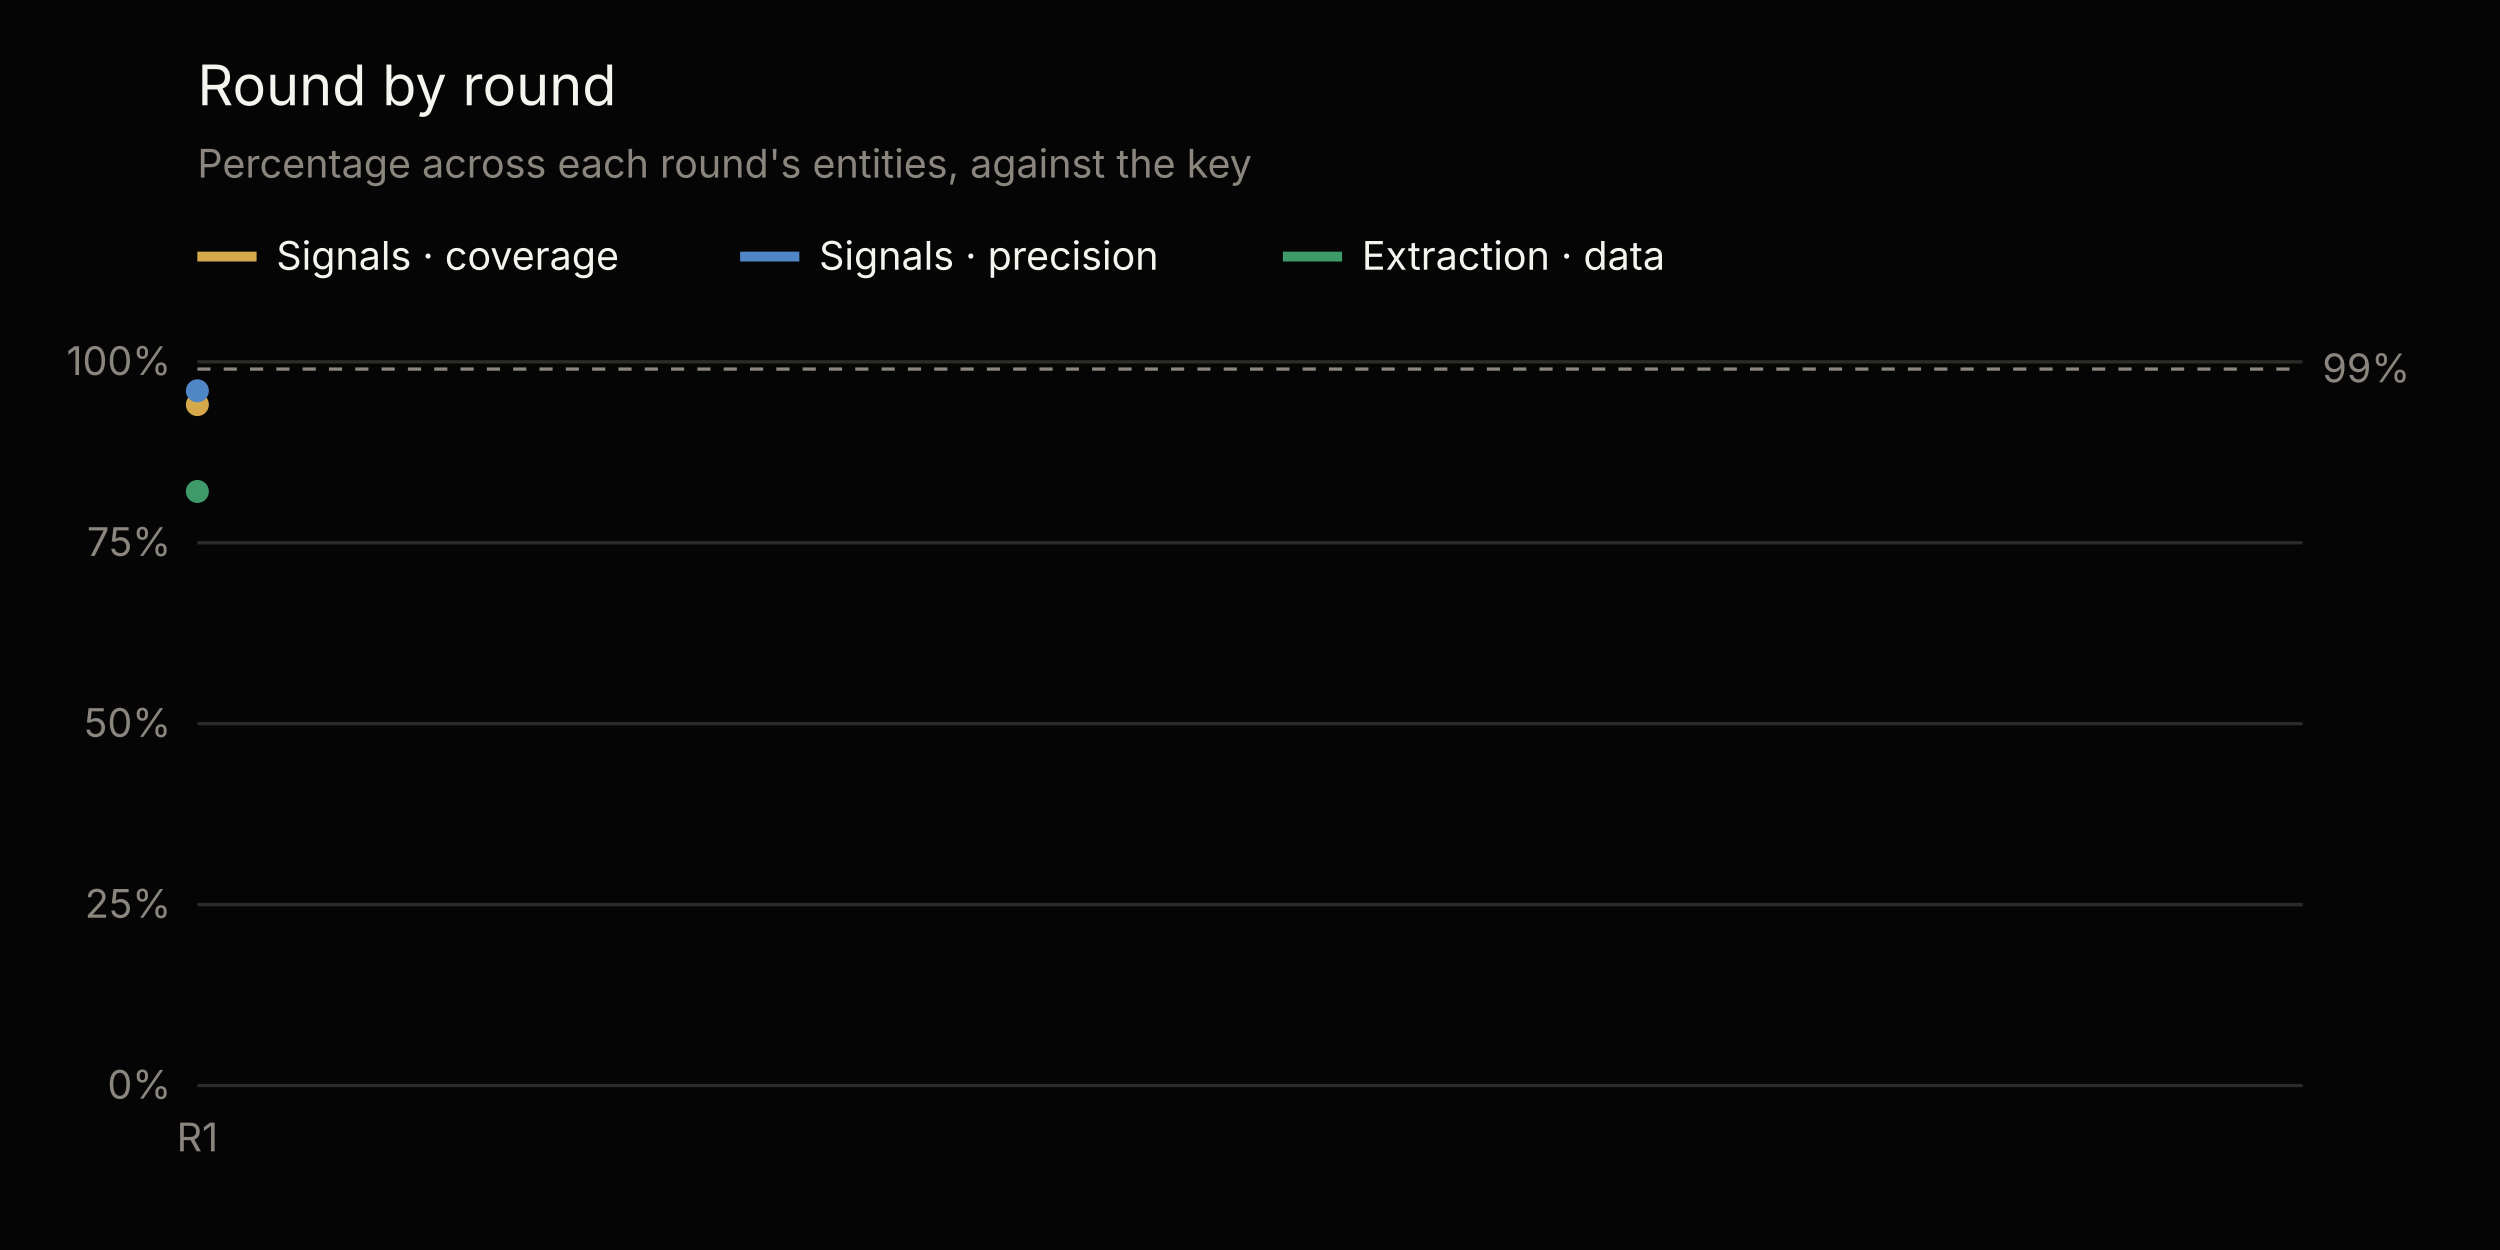
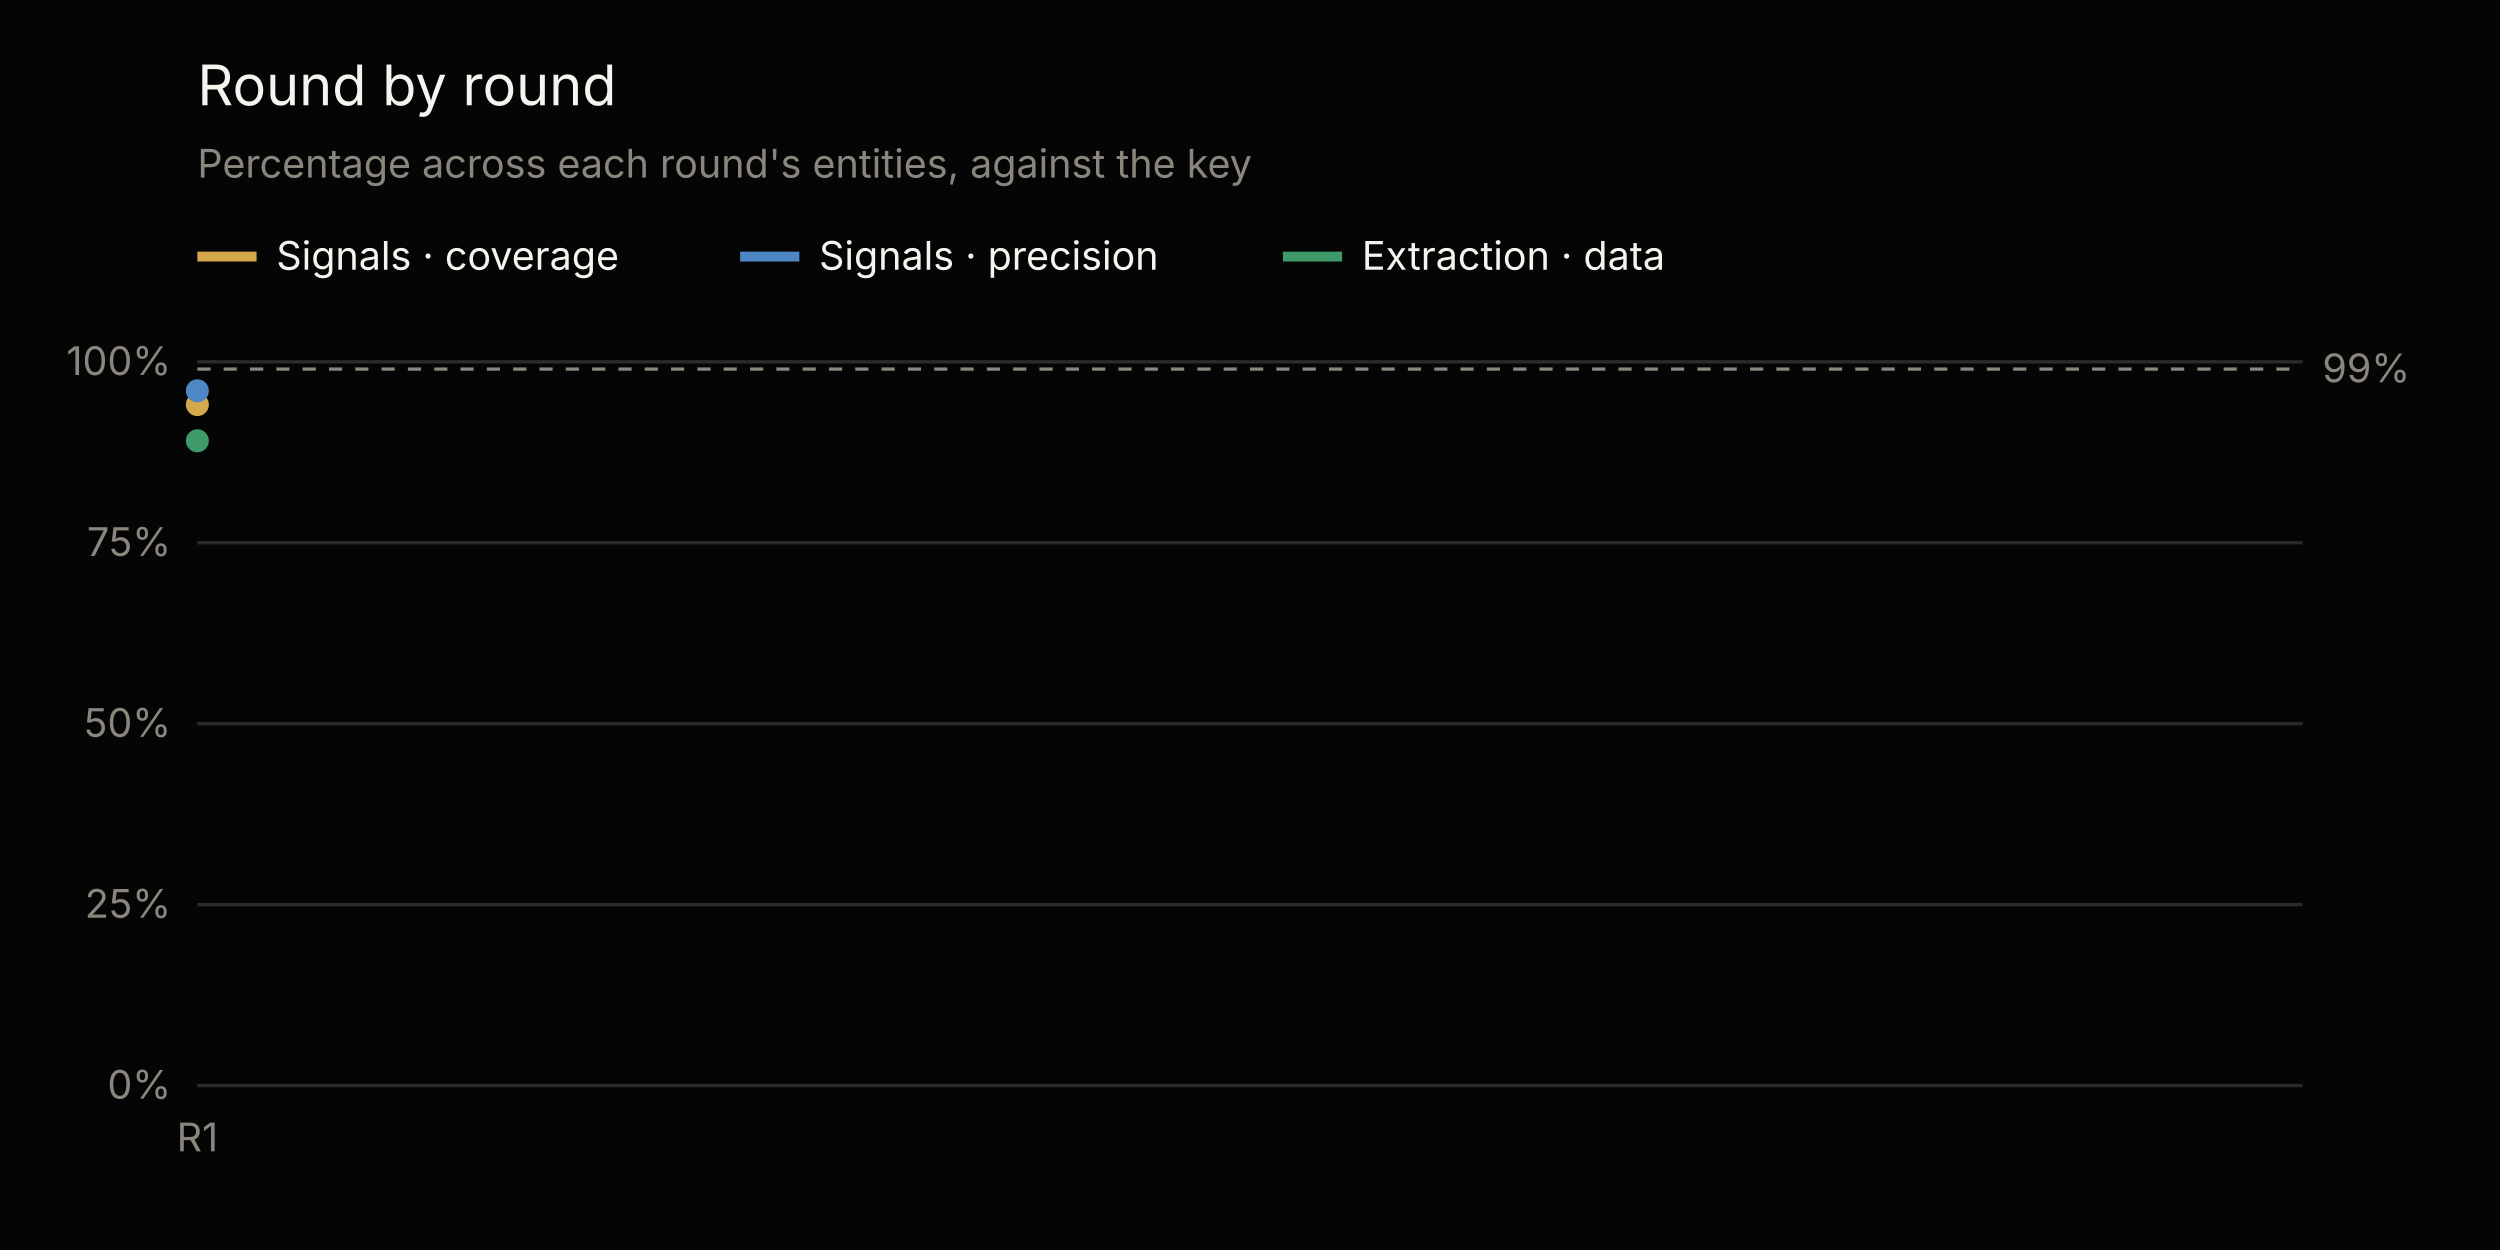
<svg xmlns="http://www.w3.org/2000/svg" viewBox="0 0 760 380" font-family="Inter, Arial, sans-serif" font-size="12">
  <rect width="760" height="380" fill="#050505" />
  <text x="60" y="32" font-size="17" fill="#f5f4ef">Round by round</text>
  <text x="60" y="54" fill="#8a867e">Percentage across each round's entities, against the key</text>
  <line x1="60" x2="78" y1="78" y2="78" stroke="#d5a84b" stroke-width="3" />
  <text x="84" y="82" fill="#f5f4ef">Signals · coverage</text>
  <line x1="225" x2="243" y1="78" y2="78" stroke="#4f86c6" stroke-width="3" />
  <text x="249" y="82" fill="#f5f4ef">Signals · precision</text>
  <line x1="390" x2="408" y1="78" y2="78" stroke="#3f9a6a" stroke-width="3" />
  <text x="414" y="82" fill="#f5f4ef">Extraction · data</text>
  <line x1="60" x2="700" y1="330.0" y2="330.0" stroke="#2b2b28" />
  <text x="52" y="334.0" text-anchor="end" fill="#8a867e">0%</text>
  <line x1="60" x2="700" y1="275.0" y2="275.0" stroke="#2b2b28" />
  <text x="52" y="279.0" text-anchor="end" fill="#8a867e">25%</text>
  <line x1="60" x2="700" y1="220.0" y2="220.0" stroke="#2b2b28" />
  <text x="52" y="224.0" text-anchor="end" fill="#8a867e">50%</text>
  <line x1="60" x2="700" y1="165.0" y2="165.0" stroke="#2b2b28" />
  <text x="52" y="169.0" text-anchor="end" fill="#8a867e">75%</text>
  <line x1="60" x2="700" y1="110.0" y2="110.0" stroke="#2b2b28" />
  <text x="52" y="114.0" text-anchor="end" fill="#8a867e">100%</text>
  <line x1="60" x2="700" y1="112.2" y2="112.2" stroke="#8a867e" stroke-dasharray="4 4" />
  <text x="706" y="116.2" fill="#8a867e">99%</text>
  <text x="60.0" y="350" text-anchor="middle" fill="#8a867e">R1</text>
  <path d="M60.0,123.0" fill="none" stroke="#d5a84b" stroke-width="2.5" />
  <circle cx="60.0" cy="123.0" r="3.5" fill="#d5a84b" />
  <path d="M60.0,118.8" fill="none" stroke="#4f86c6" stroke-width="2.5" />
  <circle cx="60.0" cy="118.8" r="3.5" fill="#4f86c6" />
-   <path d="M60.0,149.4" fill="none" stroke="#3f9a6a" stroke-width="2.5" />
-   <circle cx="60.0" cy="149.4" r="3.5" fill="#3f9a6a" />
+   <path d="M60.0,134.0" fill="none" stroke="#3f9a6a" stroke-width="2.5" />
+   <circle cx="60.0" cy="134.0" r="3.5" fill="#3f9a6a" />
</svg>
